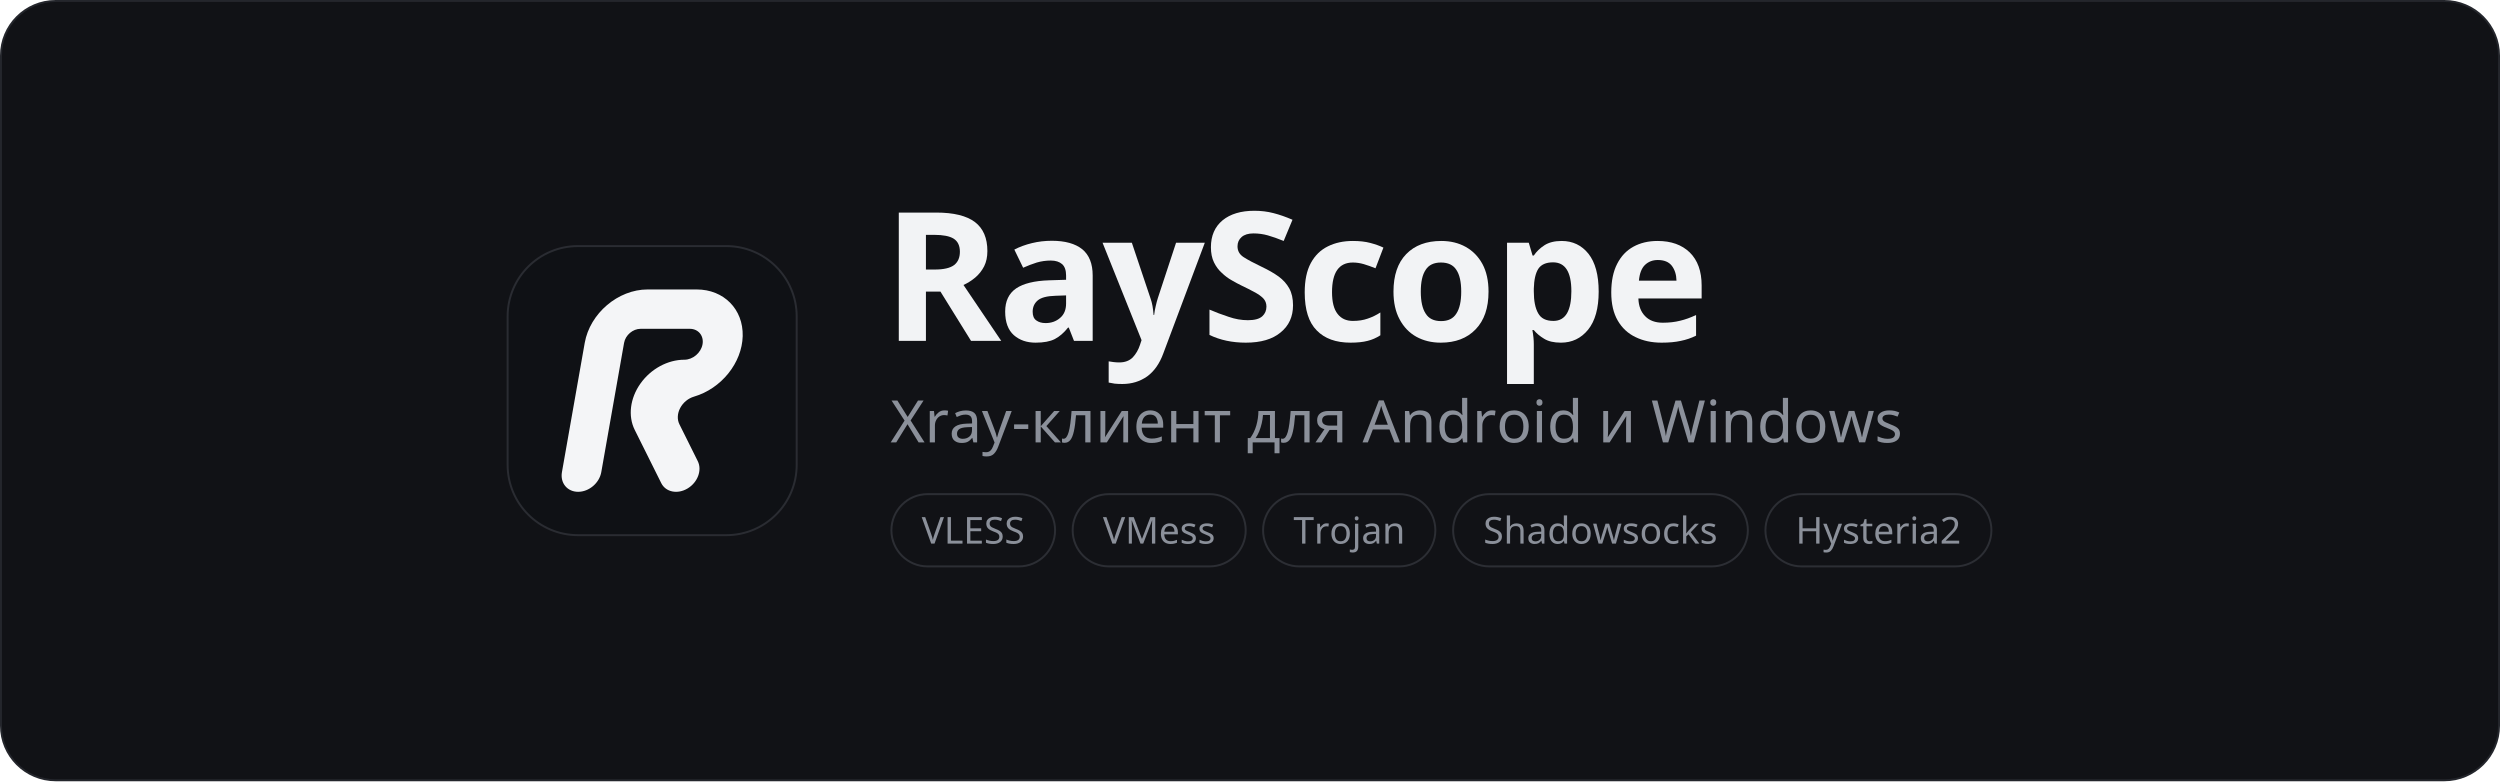
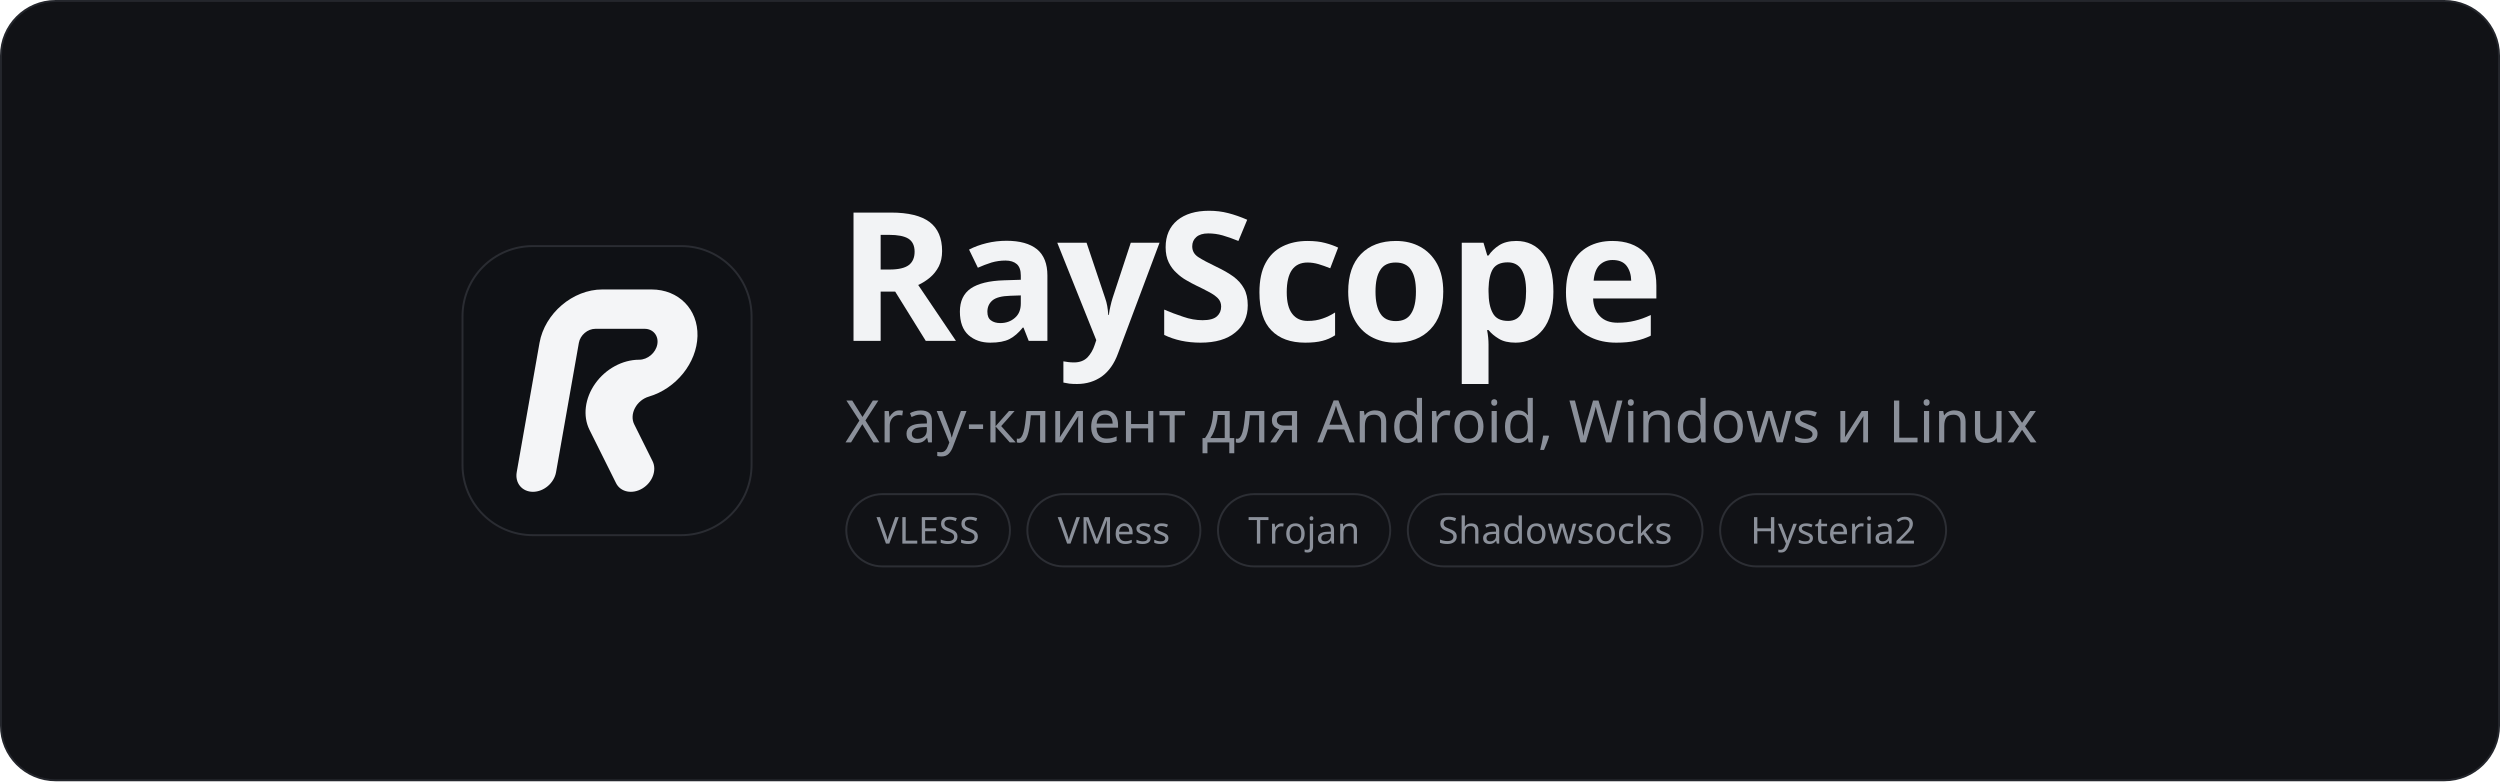
- <svg xmlns="http://www.w3.org/2000/svg" width="1280" height="400" viewBox="0 0 1280 400" role="img" aria-label="RayScope: Xray-клиент для Android и Windows">
+ <svg xmlns="http://www.w3.org/2000/svg" width="1280" height="400" viewBox="0 0 1280 400" role="img" aria-label="RayScope: Xray-клиент для Android, Windows и Linux">
  <defs>
    <path id="b0" d="M29.8-71.4Q44.4-71.4 51.4-66.1Q58.3-60.8 58.3-50Q58.3-45.1 56.5-41.5Q54.6-37.8 51.5-35.2Q48.5-32.7 45-31.1L66 0H49.2L32.2-27.4H24.1V0H9V-71.4ZM28.7-59H24.1V-39.7H29Q36.5-39.7 39.8-42.2Q43-44.7 43-49.6Q43-54.7 39.5-56.9Q36.1-59 28.7-59Z" />
    <path id="b1" d="M30.2-55.7Q41.2-55.7 47.1-51Q52.9-46.2 52.9-36.4V0H42.5L39.6-7.4H39.2Q35.7-3 31.8-1Q27.9 1 21.1 1Q13.8 1 9-3.2Q4.2-7.5 4.2-16.3Q4.2-25 10.3-29.2Q16.4-33.3 28.6-33.7L38.1-34V-36.4Q38.1-40.7 35.9-42.7Q33.6-44.7 29.6-44.7Q25.6-44.7 21.8-43.6Q18-42.4 14.2-40.7L9.3-50.8Q13.7-53.1 19.1-54.4Q24.4-55.7 30.2-55.7ZM32.3-25.1Q25.1-24.9 22.3-22.5Q19.5-20.1 19.5-16.2Q19.5-12.8 21.5-11.4Q23.5-9.9 26.7-9.9Q31.5-9.9 34.8-12.8Q38.1-15.6 38.1-20.8V-25.3Z" />
    <path id="b2" d="M0-54.6H16.3L26.6-23.9Q27.4-21.7 27.8-19.4Q28.2-17 28.4-14.4H28.7Q29-17 29.6-19.4Q30.1-21.7 30.8-23.9L40.9-54.6H56.9L33.8 7Q30.7 15.5 24.8 19.8Q18.8 24 11 24Q8.5 24 6.7 23.8Q4.8 23.5 3.4 23.2V11.4Q4.5 11.6 6.1 11.8Q7.6 12 9.3 12Q14 12 16.8 9.2Q19.5 6.3 20.8 2.3L21.7-0.4Z" />
    <path id="b3" d="M51.1-19.8Q51.1-10.3 44.2-4.7Q37.4 1 24.8 1Q13.5 1 4.6-3.3V-17.4Q9.7-15.2 15.2-13.4Q20.6-11.5 26-11.5Q31.6-11.5 34-13.7Q36.3-15.8 36.3-19.1Q36.3-21.8 34.5-23.7Q32.6-25.6 29.5-27.2Q26.4-28.9 22.4-30.8Q19.9-32 17-33.7Q14.1-35.3 11.5-37.8Q8.8-40.2 7.1-43.7Q5.4-47.2 5.4-52.1Q5.4-61.7 11.9-67.1Q18.4-72.4 29.6-72.4Q35.2-72.4 40.2-71.1Q45.3-69.8 50.8-67.4L45.9-55.6Q41-57.6 37.1-58.7Q33.2-59.8 29.1-59.8Q24.8-59.8 22.5-57.8Q20.2-55.8 20.2-52.6Q20.2-48.8 23.6-46.6Q27-44.4 33.7-41.2Q39.2-38.6 43.1-35.8Q46.9-33 49-29.2Q51.1-25.4 51.1-19.8Z" />
    <path id="b4" d="M30 1Q17.8 1 11.2-5.8Q4.5-12.5 4.5-27Q4.5-37 7.9-43.3Q11.3-49.6 17.4-52.6Q23.4-55.6 31.3-55.6Q36.9-55.6 41-54.5Q45.2-53.4 48.3-51.9L43.9-40.4Q40.4-41.8 37.4-42.7Q34.3-43.6 31.3-43.6Q19.7-43.6 19.7-27.1Q19.7-18.9 22.8-15Q25.8-11.1 31.3-11.1Q36-11.1 39.6-12.4Q43.2-13.6 46.6-15.8V-3.1Q43.2-0.9 39.5 0Q35.7 1 30 1Z" />
    <path id="b5" d="M57.4-27.4Q57.4-13.8 50.2-6.4Q43.1 1 30.8 1Q23.2 1 17.2-2.3Q11.3-5.6 7.9-12Q4.5-18.3 4.5-27.4Q4.5-41 11.6-48.3Q18.7-55.6 31.1-55.6Q38.8-55.6 44.7-52.3Q50.6-49 54-42.8Q57.4-36.5 57.4-27.4ZM19.7-27.4Q19.7-19.3 22.4-15.2Q25-11 31-11Q36.9-11 39.5-15.2Q42.2-19.3 42.2-27.4Q42.2-35.5 39.5-39.5Q36.9-43.6 30.9-43.6Q25-43.6 22.4-39.5Q19.7-35.5 19.7-27.4Z" />
    <path id="b6" d="M38.2-55.6Q47.4-55.6 53.1-48.5Q58.8-41.3 58.8-27.4Q58.8-13.5 52.9-6.2Q47 1 37.8 1Q31.9 1 28.4-1.2Q24.9-3.3 22.7-6H21.9Q22.7-1.8 22.7 2V24H7.8V-54.6H19.9L22-47.5H22.7Q24.9-50.8 28.6-53.2Q32.3-55.6 38.2-55.6ZM33.4-43.7Q27.6-43.7 25.2-40.1Q22.9-36.5 22.7-29.1V-27.5Q22.7-19.6 25.1-15.4Q27.4-11.1 33.6-11.1Q38.7-11.1 41.2-15.4Q43.6-19.6 43.6-27.6Q43.6-43.7 33.4-43.7Z" />
    <path id="b7" d="M30.3-55.6Q41.6-55.6 48.2-49.2Q54.8-42.7 54.8-30.8V-23.6H19.6Q19.8-17.3 23.4-13.7Q26.9-10.1 33.2-10.1Q38.5-10.1 42.8-11.2Q47.1-12.2 51.7-14.4V-2.9Q47.7-0.9 43.2 0Q38.8 1 32.5 1Q24.3 1 18-2.1Q11.7-5.1 8.1-11.3Q4.5-17.5 4.5-26.9Q4.5-36.5 7.8-42.9Q11-49.2 16.8-52.4Q22.6-55.6 30.3-55.6ZM30.4-45Q26.1-45 23.2-42.2Q20.4-39.4 19.9-33.5H40.8Q40.7-38.5 38.2-41.8Q35.7-45 30.4-45Z" />
    <path id="r8" d="M58.2 0H48L29.1-31L9.9 0H0.4L24.1-37.2L1.9-71.4H11.9L29.4-43.4L47-71.4H56.5L34.4-37.4Z" />
    <path id="r9" d="M33.5-54.6Q35-54.6 36.8-54.5Q38.5-54.3 39.8-54L38.7-45.9Q37.4-46.2 35.9-46.4Q34.3-46.6 32.9-46.6Q28.8-46.6 25.2-44.4Q21.6-42.1 19.5-38Q17.3-34 17.3-28.6V0H8.5V-53.6H15.7L16.7-43.8H17.1Q19.7-48.2 23.8-51.4Q27.9-54.6 33.5-54.6Z" />
    <path id="r10" d="M28.8-54.5Q38.6-54.5 43.3-50.2Q48-45.9 48-36.5V0H41.6L39.9-7.6H39.5Q36-3.2 32.1-1.1Q28.3 1 21.5 1Q14.2 1 9.4-2.9Q4.6-6.7 4.6-14.9Q4.6-22.9 10.9-27.2Q17.2-31.6 30.3-32L39.4-32.3V-35.5Q39.4-42.2 36.5-44.8Q33.6-47.4 28.3-47.4Q24.1-47.4 20.3-46.2Q16.5-44.9 13.2-43.3L10.5-49.9Q14-51.8 18.8-53.2Q23.6-54.5 28.8-54.5ZM31.4-25.9Q21.4-25.5 17.6-22.7Q13.7-19.9 13.7-14.8Q13.7-10.3 16.5-8.2Q19.2-6.1 23.5-6.1Q30.3-6.1 34.8-9.9Q39.3-13.6 39.3-21.4V-26.2Z" />
    <path id="r11" d="M0.1-53.6H9.5L21.1-23.1Q22.6-19.1 23.8-15.5Q25-11.8 25.6-8.5H26Q26.6-11 27.9-15.1Q29.2-19.1 30.6-23.2L41.5-53.6H51L27.9 7.4Q25.1 15 20.6 19.5Q16.2 24 8.4 24Q6 24 4.2 23.8Q2.4 23.5 1.1 23.2V16.2Q2.2 16.4 3.8 16.6Q5.3 16.8 7 16.8Q11.6 16.8 14.5 14.2Q17.3 11.6 18.9 7.3L21.7 0.2Z" />
    <path id="r12" d="M4-22.9V-30.7H28.2V-22.9Z" />
    <path id="r13" d="M40.2-53.6H49.8L26.9-27.8L51.7 0H41.5L17.3-27.2V0H8.5V-53.6H17.3V-27.6Z" />
    <path id="r14" d="M49.3 0H40.4V-46.3H24.6Q23.3-29.4 21-19.1Q18.7-8.7 14.9-4Q11.1 0.7 5.3 0.7Q4 0.7 2.8 0.6Q1.5 0.4 0.7 0V-6.6Q1.3-6.4 2-6.3Q2.7-6.2 3.4-6.2Q8.8-6.2 12.1-17.7Q15.3-29.2 17-53.6H49.3Z" />
    <path id="r15" d="M16.8-20.9Q16.8-19.7 16.7-17.3Q16.6-14.9 16.5-12.5Q16.3-10.1 16.2-8.7L44.9-53.6H55.7V0H47.5V-31.6Q47.5-33.2 47.5-35.8Q47.6-38.4 47.7-41Q47.8-43.5 47.9-44.8L19.4 0H8.5V-53.6H16.8Z" />
    <path id="r16" d="M29.2-54.6Q36.1-54.6 41-51.6Q46-48.6 48.7-43.2Q51.3-37.7 51.3-30.4V-25.1H14.6Q14.8-16 19.2-11.2Q23.7-6.5 31.7-6.5Q36.8-6.5 40.8-7.5Q44.7-8.4 48.9-10.2V-2.5Q44.8-0.7 40.8 0.1Q36.8 1 31.3 1Q23.7 1 17.9-2.1Q12-5.2 8.8-11.3Q5.5-17.5 5.5-26.4Q5.5-35.2 8.4-41.5Q11.4-47.8 16.8-51.2Q22.1-54.6 29.2-54.6ZM29.1-47.4Q22.8-47.4 19.1-43.4Q15.5-39.3 14.8-32.1H42.1Q42-38.9 38.9-43.2Q35.8-47.4 29.1-47.4Z" />
    <path id="r17" d="M17.3-53.6V-31.3H46.4V-53.6H55.2V0H46.4V-23.9H17.3V0H8.5V-53.6Z" />
    <path id="r18" d="M45.5-46.2H28V0H19.3V-46.2H2V-53.6H45.5Z" />
    <path id="r19" d="M48.3-53.6V-7.4H56.1V18.6H47.6V0H10.3V18.6H1.9V-7.4H6.2Q13.1-16.9 16.6-29.1Q20-41.2 20.1-53.6ZM27.9-46.7Q27.5-39.9 25.8-32.7Q24.1-25.4 21.5-18.8Q18.8-12.2 15.3-7.4H39.8V-46.7Z" />
    <path id="r20" d="M11.8 0H1.6L16.9-22.5Q13.8-23.3 10.9-25.1Q8-26.8 6.2-30Q4.4-33.1 4.4-37.8Q4.4-45.5 9.6-49.5Q14.8-53.6 23.4-53.6H47.4V0H38.6V-21.3H25.6ZM12.9-37.7Q12.9-33.1 16.4-30.9Q19.8-28.6 26-28.6H38.6V-46.3H24.3Q18.2-46.3 15.6-43.9Q12.9-41.5 12.9-37.7Z" />
    <path id="r21" d="M54.5 0 45.9-22.1H17.6L9.1 0H0L27.9-71.7H36L63.8 0ZM35.2-51.7Q34.9-52.5 34.2-54.6Q33.5-56.7 32.9-59Q32.2-61.2 31.8-62.4Q31.1-59.3 30.2-56.4Q29.3-53.4 28.7-51.7L20.6-30.1H43.2Z" />
    <path id="r22" d="M34.3-54.6Q43.9-54.6 48.8-50Q53.7-45.3 53.7-34.9V0H45V-34.3Q45-47.2 33-47.2Q24.1-47.2 20.7-42.2Q17.3-37.2 17.3-27.8V0H8.5V-53.6H15.6L16.9-46.3H17.4Q20-50.5 24.6-52.5Q29.2-54.6 34.3-54.6Z" />
    <path id="r23" d="M27.5 1Q17.5 1 11.5-6Q5.5-12.9 5.5-26.7Q5.5-40.5 11.6-47.5Q17.6-54.6 27.6-54.6Q33.8-54.6 37.8-52.3Q41.7-50 44.2-46.7H44.8Q44.7-48 44.5-50.5Q44.2-53.1 44.2-54.6V-76H53V0H45.9L44.6-7.2H44.2Q41.8-3.8 37.8-1.4Q33.8 1 27.5 1ZM28.9-6.3Q37.4-6.3 40.9-11Q44.3-15.6 44.3-25V-26.6Q44.3-36.6 41-42Q37.7-47.3 28.8-47.3Q21.7-47.3 18.2-41.7Q14.6-36 14.6-26.5Q14.6-16.9 18.2-11.6Q21.7-6.3 28.9-6.3Z" />
    <path id="r24" d="M55.1-26.9Q55.1-13.6 48.4-6.3Q41.6 1 30.1 1Q23 1 17.4-2.2Q11.9-5.5 8.7-11.8Q5.5-18 5.5-26.9Q5.5-40.2 12.2-47.4Q18.9-54.6 30.4-54.6Q37.7-54.6 43.2-51.4Q48.8-48.1 52-42Q55.1-35.8 55.1-26.9ZM14.6-26.9Q14.6-17.4 18.4-11.9Q22.1-6.3 30.3-6.3Q38.4-6.3 42.2-11.9Q46-17.4 46-26.9Q46-36.4 42.2-41.8Q38.4-47.2 30.2-47.2Q22-47.2 18.3-41.8Q14.6-36.4 14.6-26.9Z" />
    <path id="r25" d="M13-73.7Q15-73.7 16.6-72.3Q18.1-71 18.1-68.1Q18.1-65.3 16.6-63.9Q15-62.5 13-62.5Q10.8-62.5 9.3-63.9Q7.8-65.3 7.8-68.1Q7.8-71 9.3-72.3Q10.8-73.7 13-73.7ZM17.3-53.6V0H8.5V-53.6Z" />
-     <path id="r26" d="M91.7-71.4 72.7 0H63.6L49.7-46.8Q48.9-49.7 48.1-52.6Q47.3-55.5 46.8-57.8Q46.3-60 46.1-60.9Q46-59.6 45-55.4Q44.1-51.1 42.7-46.5L29.2 0H20.1L1.2-71.4H10.6L21.7-27.8Q22.9-23.2 23.8-18.9Q24.6-14.6 25.1-10.8Q25.6-14.7 26.6-19.3Q27.6-23.9 28.9-28.3L41.5-71.4H50.8L63.9-28Q65.3-23.4 66.3-18.9Q67.3-14.3 67.8-10.8Q68.3-14.5 69.2-18.9Q70.1-23.2 71.3-27.9L82.3-71.4Z" />
-     <path id="r27" d="M43.1-30.3Q41.8-34.4 40.9-38.4Q39.9-42.3 39.4-44.5H39Q38.6-42.3 37.7-38.4Q36.8-34.4 35.4-30.2L25.8-0.1H15.8L1.1-53.7H10.2L17.6-25.1Q18.7-20.8 19.7-16.4Q20.7-12 21.1-9.1H21.5Q21.9-10.8 22.5-13.3Q23-15.8 23.7-18.6Q24.4-21.3 25.1-23.5L34.6-53.7H44.2L53.4-23.5Q54.5-20.1 55.5-16.1Q56.6-12.1 57-9.2H57.4Q57.7-11.7 58.8-16.1Q59.8-20.5 61-25.1L68.5-53.7H77.5L62.6-0.1H52.3Z" />
-     <path id="r28" d="M43.4-14.8Q43.4-7 37.6-3Q31.8 1 22 1Q16.4 1 12.4 0.1Q8.3-0.8 5.2-2.4V-10.4Q8.4-8.8 12.9-7.5Q17.5-6.1 22.2-6.1Q28.9-6.1 31.9-8.2Q34.9-10.4 34.9-14Q34.9-16 33.8-17.6Q32.7-19.2 29.9-20.8Q27-22.4 21.7-24.4Q16.5-26.4 12.8-28.4Q9.1-30.4 7.1-33.2Q5.1-36 5.1-40.4Q5.1-47.2 10.7-50.9Q16.2-54.6 25.2-54.6Q30.1-54.6 34.4-53.7Q38.6-52.7 42.3-51L39.3-44Q35.9-45.4 32.2-46.4Q28.5-47.4 24.6-47.4Q19.2-47.4 16.4-45.7Q13.5-43.9 13.5-40.9Q13.5-38.7 14.8-37.2Q16.1-35.6 19.2-34.2Q22.2-32.7 27.3-30.7Q32.4-28.8 36-26.8Q39.6-24.8 41.5-22Q43.4-19.1 43.4-14.8Z" />
-     <path id="r29" d="M60-71.4 34.5 0H25.5L0-71.4H9.4L25.5-25.6Q27.1-21.2 28.2-17.4Q29.3-13.5 30-10Q30.7-13.5 31.8-17.4Q32.9-21.3 34.5-25.8L50.5-71.4Z" />
+     <path id="r26" d="M19.2-10.5Q17.9-5.2 15.5 1.1Q13 7.5 10.6 12.9H4.1Q5.5 7.2 7 0.4Q8.4-6.4 9.1-11.6H18.5Z" />
+     <path id="r27" d="M91.7-71.4 72.7 0H63.6L49.7-46.8Q48.9-49.7 48.1-52.6Q47.3-55.5 46.8-57.8Q46.3-60 46.1-60.9Q46-59.6 45-55.4Q44.1-51.1 42.7-46.5L29.2 0H20.1L1.2-71.4H10.6L21.7-27.8Q22.9-23.2 23.8-18.9Q24.6-14.6 25.1-10.8Q25.6-14.7 26.6-19.3Q27.6-23.9 28.9-28.3L41.5-71.4H50.8L63.9-28Q65.3-23.4 66.3-18.9Q67.3-14.3 67.8-10.8Q68.3-14.5 69.2-18.9Q70.1-23.2 71.3-27.9L82.3-71.4Z" />
+     <path id="r28" d="M43.1-30.3Q41.8-34.4 40.9-38.4Q39.9-42.3 39.4-44.5H39Q38.6-42.3 37.7-38.4Q36.8-34.4 35.4-30.2L25.8-0.1H15.8L1.1-53.7H10.2L17.6-25.1Q18.7-20.8 19.7-16.4Q20.7-12 21.1-9.1H21.5Q21.9-10.8 22.5-13.3Q23-15.8 23.7-18.6Q24.4-21.3 25.1-23.5L34.6-53.7H44.2L53.4-23.5Q54.5-20.1 55.5-16.1Q56.6-12.1 57-9.2H57.4Q57.7-11.7 58.8-16.1Q59.8-20.5 61-25.1L68.5-53.7H77.5L62.6-0.1H52.3Z" />
+     <path id="r29" d="M43.4-14.8Q43.4-7 37.6-3Q31.8 1 22 1Q16.4 1 12.4 0.1Q8.3-0.8 5.2-2.4V-10.4Q8.4-8.8 12.9-7.5Q17.5-6.1 22.2-6.1Q28.9-6.1 31.9-8.2Q34.9-10.4 34.9-14Q34.9-16 33.8-17.6Q32.7-19.2 29.9-20.8Q27-22.4 21.7-24.4Q16.5-26.4 12.8-28.4Q9.1-30.4 7.1-33.2Q5.1-36 5.1-40.4Q5.1-47.2 10.7-50.9Q16.2-54.6 25.2-54.6Q30.1-54.6 34.4-53.7Q38.6-52.7 42.3-51L39.3-44Q35.9-45.4 32.2-46.4Q28.5-47.4 24.6-47.4Q19.2-47.4 16.4-45.7Q13.5-43.9 13.5-40.9Q13.5-38.7 14.8-37.2Q16.1-35.6 19.2-34.2Q22.2-32.7 27.3-30.7Q32.4-28.8 36-26.8Q39.6-24.8 41.5-22Q43.4-19.1 43.4-14.8Z" />
    <path id="r30" d="M9.7 0V-71.4H18.7V-8H49.9V0Z" />
-     <path id="r31" d="M49.6 0H9.7V-71.4H49.6V-63.5H18.7V-41.2H47.8V-33.4H18.7V-7.9H49.6Z" />
-     <path id="r32" d="M50.2-19.1Q50.2-9.6 43.3-4.3Q36.4 1 24.7 1Q18.7 1 13.6 0.1Q8.5-0.8 5.1-2.4V-11Q8.7-9.4 14.1-8.1Q19.4-6.8 25.1-6.8Q33.1-6.8 37.2-9.9Q41.2-13 41.2-18.3Q41.2-21.8 39.7-24.2Q38.2-26.6 34.6-28.7Q30.9-30.7 24.4-33Q15.3-36.3 10.7-41.1Q6-45.9 6-54.2Q6-59.9 8.9-64Q11.8-68 17-70.2Q22.1-72.4 28.8-72.4Q34.7-72.4 39.6-71.3Q44.5-70.2 48.5-68.4L45.7-60.7Q42-62.3 37.7-63.4Q33.3-64.5 28.6-64.5Q21.9-64.5 18.5-61.7Q15.1-58.8 15.1-54.1Q15.1-50.5 16.6-48.1Q18.1-45.7 21.5-43.8Q24.9-41.9 30.7-39.7Q37-37.4 41.4-34.8Q45.7-32.1 48-28.4Q50.2-24.7 50.2-19.1Z" />
-     <path id="r33" d="M41.2 0 17.7-62.6H17.3Q17.6-59.5 17.8-54.2Q18-49 18-43.3V0H9.7V-71.4H23L45-12.9H45.4L67.8-71.4H81V0H72.1V-43.9Q72.1-49.1 72.4-54.2Q72.6-59.3 72.8-62.5H72.4L48.6 0Z" />
-     <path id="r34" d="M29.2-54.6Q36.1-54.6 41-51.6Q46-48.6 48.7-43.2Q51.3-37.7 51.3-30.4V-25.1H14.6Q14.8-16 19.2-11.2Q23.7-6.5 31.7-6.5Q36.8-6.5 40.8-7.5Q44.7-8.4 48.9-10.2V-2.5Q44.8-0.7 40.8 0.1Q36.8 1 31.3 1Q23.7 1 17.9-2.1Q12-5.2 8.8-11.3Q5.5-17.5 5.5-26.4Q5.5-35.2 8.4-41.5Q11.4-47.8 16.8-51.2Q22.1-54.6 29.2-54.6ZM29.1-47.4Q22.8-47.4 19.1-43.4Q15.5-39.3 14.8-32.1H42.1Q42-38.9 38.9-43.2Q35.8-47.4 29.1-47.4Z" />
-     <path id="r35" d="M32.3 0H23.3V-63.5H1V-71.4H54.5V-63.5H32.3Z" />
-     <path id="r36" d="M7.8-68.1Q7.8-71 9.3-72.3Q10.8-73.7 13-73.7Q15-73.7 16.6-72.3Q18.1-71 18.1-68.1Q18.1-65.3 16.6-63.9Q15-62.5 13-62.5Q10.8-62.5 9.3-63.9Q7.8-65.3 7.8-68.1ZM2.2 24Q-0.3 24-2.2 23.6Q-4.1 23.3-5.5 22.8V15.7Q-4 16.1-2.4 16.4Q-0.8 16.7 1.1 16.7Q4.3 16.7 6.4 14.9Q8.5 13.2 8.5 8.3V-53.6H17.3V8Q17.3 15.5 13.7 19.8Q10.1 24 2.2 24Z" />
-     <path id="r37" d="M17.3-53.7Q17.3-49.7 16.8-46.2H17.4Q20-50.3 24.5-52.4Q28.9-54.5 34.1-54.5Q43.9-54.5 48.8-49.9Q53.7-45.2 53.7-34.9V0H45V-34.3Q45-47.2 33-47.2Q24-47.2 20.6-42.2Q17.3-37.1 17.3-27.7V0H8.5V-76H17.3Z" />
-     <path id="r38" d="M30 1Q22.9 1 17.4-1.9Q11.8-4.8 8.7-10.9Q5.5-17 5.5-26.5Q5.5-36.4 8.8-42.6Q12.1-48.8 17.8-51.7Q23.4-54.6 30.6-54.6Q34.7-54.6 38.5-53.8Q42.3-52.9 44.7-51.7L42-44.4Q39.6-45.3 36.4-46.1Q33.2-46.9 30.4-46.9Q14.6-46.9 14.6-26.6Q14.6-16.9 18.5-11.8Q22.3-6.6 29.9-6.6Q34.3-6.6 37.7-7.5Q41-8.4 43.8-9.7V-1.9Q41.1-0.5 37.9 0.2Q34.6 1 30 1Z" />
-     <path id="r39" d="M17.2-36.3Q17.2-34.7 17.1-32.1Q16.9-29.5 16.8-27.6H17.2Q17.8-28.4 19-29.9Q20.2-31.4 21.5-33Q22.7-34.5 23.6-35.5L40.7-53.6H51L29.3-30.7L52.5 0H41.9L23.3-25L17.2-19.7V0H8.5V-76H17.2Z" />
-     <path id="r40" d="M64.3 0H55.3V-33.3H18.7V0H9.7V-71.4H18.7V-41.2H55.3V-71.4H64.3Z" />
-     <path id="r41" d="M26.4-6.2Q28.4-6.2 30.5-6.6Q32.6-6.9 33.9-7.3V-0.6Q32.5 0.1 29.9 0.6Q27.3 1 24.9 1Q20.7 1 17.2-0.5Q13.6-1.9 11.4-5.5Q9.2-9.1 9.2-15.6V-46.8H1.6V-51L9.3-54.5L12.8-65.9H18V-53.6H33.5V-46.8H18V-15.8Q18-10.9 20.4-8.6Q22.7-6.2 26.4-6.2Z" />
-     <path id="r42" d="M52 0H4.8V-7.3L23.5-26.2Q28.9-31.6 32.6-35.8Q36.3-40 38.2-44Q40.1-48.1 40.1-52.9Q40.1-58.8 36.6-61.9Q33.1-64.9 27.5-64.9Q22.3-64.9 18.4-63.1Q14.4-61.3 10.3-58.1L5.6-64Q9.8-67.5 15.3-70Q20.7-72.4 27.5-72.4Q37.5-72.4 43.3-67.4Q49.1-62.3 49.1-53.4Q49.1-47.8 46.8-42.9Q44.5-38 40.4-33.2Q36.3-28.5 30.8-23.1L15.9-8.4V-8H52Z" />
+     <path id="r31" d="M53.3-53.6V0H46.1L44.8-7.1H44.4Q41.8-2.9 37.2-1Q32.6 1 27.4 1Q17.7 1 12.8-3.7Q7.9-8.3 7.9-18.5V-53.6H16.8V-19.1Q16.8-6.3 28.7-6.3Q37.6-6.3 41-11.3Q44.5-16.3 44.5-25.7V-53.6Z" />
+     <path id="r32" d="M21.2-27.4 2.7-53.6H12.7L26.5-33.4L40.2-53.6H50.1L31.6-27.4L51.1 0H41.1L26.5-21.4L11.7 0H1.8Z" />
+     <path id="r33" d="M60-71.4 34.5 0H25.5L0-71.4H9.4L25.5-25.6Q27.1-21.2 28.2-17.4Q29.3-13.5 30-10Q30.7-13.5 31.8-17.4Q32.9-21.3 34.5-25.8L50.5-71.4Z" />
+     <path id="r34" d="M49.6 0H9.7V-71.4H49.6V-63.5H18.7V-41.2H47.8V-33.4H18.7V-7.9H49.6Z" />
+     <path id="r35" d="M50.2-19.1Q50.2-9.6 43.3-4.3Q36.4 1 24.7 1Q18.7 1 13.6 0.1Q8.5-0.8 5.1-2.4V-11Q8.7-9.4 14.1-8.1Q19.4-6.8 25.1-6.8Q33.1-6.8 37.2-9.9Q41.2-13 41.2-18.3Q41.2-21.8 39.7-24.2Q38.2-26.6 34.6-28.7Q30.9-30.7 24.4-33Q15.3-36.3 10.7-41.1Q6-45.9 6-54.2Q6-59.9 8.9-64Q11.8-68 17-70.2Q22.1-72.4 28.8-72.4Q34.7-72.4 39.6-71.3Q44.5-70.2 48.5-68.4L45.7-60.7Q42-62.3 37.7-63.4Q33.3-64.5 28.6-64.5Q21.9-64.5 18.5-61.7Q15.1-58.8 15.1-54.1Q15.1-50.5 16.6-48.1Q18.1-45.7 21.5-43.8Q24.9-41.9 30.7-39.7Q37-37.4 41.4-34.8Q45.7-32.1 48-28.4Q50.2-24.7 50.2-19.1Z" />
+     <path id="r36" d="M41.2 0 17.7-62.6H17.3Q17.6-59.5 17.8-54.2Q18-49 18-43.3V0H9.7V-71.4H23L45-12.9H45.4L67.8-71.4H81V0H72.1V-43.9Q72.1-49.1 72.4-54.2Q72.6-59.3 72.8-62.5H72.4L48.6 0Z" />
+     <path id="r37" d="M29.2-54.6Q36.1-54.6 41-51.6Q46-48.6 48.7-43.2Q51.3-37.7 51.3-30.4V-25.1H14.6Q14.8-16 19.2-11.2Q23.7-6.5 31.7-6.5Q36.8-6.5 40.8-7.5Q44.7-8.4 48.9-10.2V-2.5Q44.8-0.7 40.8 0.1Q36.8 1 31.3 1Q23.7 1 17.9-2.1Q12-5.2 8.8-11.3Q5.5-17.5 5.5-26.4Q5.5-35.2 8.4-41.5Q11.4-47.8 16.8-51.2Q22.1-54.6 29.2-54.6ZM29.1-47.4Q22.8-47.4 19.1-43.4Q15.5-39.3 14.8-32.1H42.1Q42-38.9 38.9-43.2Q35.8-47.4 29.1-47.4Z" />
+     <path id="r38" d="M32.3 0H23.3V-63.5H1V-71.4H54.5V-63.5H32.3Z" />
+     <path id="r39" d="M7.8-68.1Q7.8-71 9.3-72.3Q10.8-73.7 13-73.7Q15-73.7 16.6-72.3Q18.1-71 18.1-68.1Q18.1-65.3 16.6-63.9Q15-62.5 13-62.5Q10.8-62.5 9.3-63.9Q7.8-65.3 7.8-68.1ZM2.2 24Q-0.3 24-2.2 23.6Q-4.1 23.3-5.5 22.8V15.7Q-4 16.1-2.4 16.4Q-0.8 16.7 1.1 16.7Q4.3 16.7 6.4 14.9Q8.5 13.2 8.5 8.3V-53.6H17.3V8Q17.3 15.5 13.7 19.8Q10.1 24 2.2 24Z" />
+     <path id="r40" d="M17.3-53.7Q17.3-49.7 16.8-46.2H17.4Q20-50.3 24.5-52.4Q28.9-54.5 34.1-54.5Q43.9-54.5 48.8-49.9Q53.7-45.2 53.7-34.9V0H45V-34.3Q45-47.2 33-47.2Q24-47.2 20.6-42.2Q17.3-37.1 17.3-27.7V0H8.5V-76H17.3Z" />
+     <path id="r41" d="M30 1Q22.9 1 17.4-1.9Q11.8-4.8 8.7-10.9Q5.5-17 5.5-26.5Q5.5-36.4 8.8-42.6Q12.1-48.8 17.8-51.7Q23.4-54.6 30.6-54.6Q34.7-54.6 38.5-53.8Q42.3-52.9 44.7-51.7L42-44.4Q39.6-45.3 36.4-46.1Q33.2-46.9 30.4-46.9Q14.6-46.9 14.6-26.6Q14.6-16.9 18.5-11.8Q22.3-6.6 29.9-6.6Q34.3-6.6 37.7-7.5Q41-8.4 43.8-9.7V-1.9Q41.1-0.5 37.9 0.2Q34.6 1 30 1Z" />
+     <path id="r42" d="M17.2-36.3Q17.2-34.7 17.1-32.1Q16.9-29.5 16.8-27.6H17.2Q17.8-28.4 19-29.9Q20.2-31.4 21.5-33Q22.7-34.5 23.6-35.5L40.7-53.6H51L29.3-30.7L52.5 0H41.9L23.3-25L17.2-19.7V0H8.5V-76H17.2Z" />
+     <path id="r43" d="M64.3 0H55.3V-33.3H18.7V0H9.7V-71.4H18.7V-41.2H55.3V-71.4H64.3Z" />
+     <path id="r44" d="M26.4-6.2Q28.4-6.2 30.5-6.6Q32.6-6.9 33.9-7.3V-0.6Q32.5 0.1 29.9 0.6Q27.3 1 24.9 1Q20.7 1 17.2-0.5Q13.6-1.9 11.4-5.5Q9.2-9.1 9.2-15.6V-46.8H1.6V-51L9.3-54.5L12.8-65.9H18V-53.6H33.5V-46.8H18V-15.8Q18-10.9 20.4-8.6Q22.7-6.2 26.4-6.2Z" />
+     <path id="r45" d="M52 0H4.8V-7.3L23.5-26.2Q28.9-31.6 32.6-35.8Q36.3-40 38.2-44Q40.1-48.1 40.1-52.9Q40.1-58.8 36.6-61.9Q33.1-64.9 27.5-64.9Q22.3-64.9 18.4-63.1Q14.4-61.3 10.3-58.1L5.6-64Q9.8-67.5 15.3-70Q20.7-72.4 27.5-72.4Q37.5-72.4 43.3-67.4Q49.1-62.3 49.1-53.4Q49.1-47.8 46.8-42.9Q44.5-38 40.4-33.2Q36.3-28.5 30.8-23.1L15.9-8.4V-8H52Z" />
  </defs>
  <rect x=".5" y=".5" width="1279" height="399" rx="28" fill="#111216" stroke="#24262c" />
-   <rect x="259.9" y="126.0" width="148" height="148" rx="36" fill="#0F1115" stroke="#2a2c32" />
-   <path transform="translate(261.97 128.06) scale(1.4389)" fill="#F4F5F7" d="M31.89 79L40 33C40.49 30.24 43.12 28 45.89 28L63.39 28C66.42 28 68.45 30.46 67.92 33.5C67.38 36.54 64.48 39 61.45 39C55.53 39 49.52 42.26 45.82 47.49C42.12 52.71 41.34 59.04 43.78 63.95L53.23 82.91C54.83 86.12 59.03 86.97 62.62 84.8C66.2 82.64 67.82 78.29 66.22 75.09L59.69 61.97C58.84 60.27 58.94 58.12 59.97 56.18C60.99 54.24 62.82 52.74 64.89 52.13C74.61 49.28 81.97 40.12 82.21 30.59C82.45 21.05 75.5 14 65.85 14L48.35 14C37.86 14 27.86 22.51 26 33L17.89 79C17.21 82.87 19.79 86 23.66 86C27.53 86 31.21 82.87 31.89 79Z" />
+   <rect x="236.8" y="126.0" width="148" height="148" rx="36" fill="#0F1115" stroke="#2a2c32" />
+   <path transform="translate(238.82 128.06) scale(1.4389)" fill="#F4F5F7" d="M31.89 79L40 33C40.49 30.24 43.12 28 45.89 28L63.39 28C66.42 28 68.45 30.46 67.92 33.5C67.38 36.54 64.48 39 61.45 39C55.53 39 49.52 42.26 45.82 47.49C42.12 52.71 41.34 59.04 43.78 63.950L53.23 82.91C54.83 86.12 59.03 86.97 62.62 84.8C66.2 82.64 67.82 78.29 66.22 75.09L59.69 61.97C58.84 60.27 58.94 58.12 59.97 56.18C60.99 54.24 62.82 52.74 64.89 52.13C74.61 49.28 81.97 40.12 82.21 30.59C82.45 21.05 75.5 14 65.85 14L48.35 14C37.86 14 27.86 22.51 26 33L17.89 79C17.21 82.87 19.79 86 23.66 86C27.53 86 31.21 82.87 31.89 79Z" />
  <g fill="#F2F3F5" transform="scale(0.92)">
-     <use href="#b0" x="491.2" y="189.7" />
-     <use href="#b1" x="555.2" y="189.7" />
-     <use href="#b2" x="613.6" y="189.7" />
-     <use href="#b3" x="668.5" y="189.7" />
-     <use href="#b4" x="721.6" y="189.7" />
-     <use href="#b5" x="771" y="189.7" />
-     <use href="#b6" x="830.9" y="189.7" />
-     <use href="#b7" x="892.2" y="189.7" />
+     <use href="#b0" x="466" y="189.7" />
+     <use href="#b1" x="530" y="189.7" />
+     <use href="#b2" x="588.4" y="189.7" />
+     <use href="#b3" x="643.3" y="189.7" />
+     <use href="#b4" x="696.4" y="189.7" />
+     <use href="#b5" x="745.8" y="189.7" />
+     <use href="#b6" x="805.7" y="189.7" />
+     <use href="#b7" x="867" y="189.7" />
  </g>
  <g fill="#8B909A" transform="scale(0.3)">
-     <use href="#r8" x="1519.7" y="755" />
-     <use href="#r9" x="1578.3" y="755" />
-     <use href="#r10" x="1619.6" y="755" />
-     <use href="#r11" x="1675.7" y="755" />
-     <use href="#r12" x="1726.7" y="755" />
-     <use href="#r13" x="1758.9" y="755" />
-     <use href="#r14" x="1811.8" y="755" />
-     <use href="#r15" x="1869.6" y="755" />
-     <use href="#r16" x="1933.9" y="755" />
-     <use href="#r17" x="1990.3" y="755" />
-     <use href="#r18" x="2054" y="755" />
-     <use href="#r19" x="2127.6" y="755" />
-     <use href="#r14" x="2185.7" y="755" />
-     <use href="#r20" x="2243.5" y="755" />
-     <use href="#r21" x="2325.4" y="755" />
-     <use href="#r22" x="2389.3" y="755" />
-     <use href="#r23" x="2451.1" y="755" />
-     <use href="#r9" x="2512.6" y="755" />
-     <use href="#r24" x="2553.9" y="755" />
-     <use href="#r25" x="2614.4" y="755" />
-     <use href="#r23" x="2640.2" y="755" />
-     <use href="#r15" x="2727.7" y="755" />
-     <use href="#r26" x="2818" y="755" />
-     <use href="#r25" x="2911" y="755" />
-     <use href="#r22" x="2936.8" y="755" />
-     <use href="#r23" x="2998.6" y="755" />
-     <use href="#r24" x="3060.1" y="755" />
-     <use href="#r27" x="3120.6" y="755" />
-     <use href="#r28" x="3199.2" y="755" />
+     <use href="#r8" x="1442.6" y="755" />
+     <use href="#r9" x="1501.2" y="755" />
+     <use href="#r10" x="1542.5" y="755" />
+     <use href="#r11" x="1598.5" y="755" />
+     <use href="#r12" x="1649.6" y="755" />
+     <use href="#r13" x="1681.8" y="755" />
+     <use href="#r14" x="1734.7" y="755" />
+     <use href="#r15" x="1792.5" y="755" />
+     <use href="#r16" x="1856.8" y="755" />
+     <use href="#r17" x="1913.1" y="755" />
+     <use href="#r18" x="1976.8" y="755" />
+     <use href="#r19" x="2050.4" y="755" />
+     <use href="#r14" x="2108.5" y="755" />
+     <use href="#r20" x="2166.3" y="755" />
+     <use href="#r21" x="2248.2" y="755" />
+     <use href="#r22" x="2312.1" y="755" />
+     <use href="#r23" x="2373.9" y="755" />
+     <use href="#r9" x="2435.4" y="755" />
+     <use href="#r24" x="2476.7" y="755" />
+     <use href="#r25" x="2537.2" y="755" />
+     <use href="#r23" x="2563" y="755" />
+     <use href="#r26" x="2624.5" y="755" />
+     <use href="#r27" x="2677.3" y="755" />
+     <use href="#r25" x="2770.3" y="755" />
+     <use href="#r22" x="2796.1" y="755" />
+     <use href="#r23" x="2857.9" y="755" />
+     <use href="#r24" x="2919.4" y="755" />
+     <use href="#r28" x="2979.9" y="755" />
+     <use href="#r29" x="3058.5" y="755" />
+     <use href="#r15" x="3132.4" y="755" />
+     <use href="#r30" x="3222.7" y="755" />
+     <use href="#r25" x="3275.1" y="755" />
+     <use href="#r22" x="3300.9" y="755" />
+     <use href="#r31" x="3362.7" y="755" />
+     <use href="#r32" x="3424.5" y="755" />
  </g>
-   <rect x="456.4" y="253.0" width="83.8" height="37" rx="18.5" fill="none" stroke="#2c2e34" />
+   <rect x="433.3" y="253.0" width="83.8" height="37" rx="18.5" fill="none" stroke="#2c2e34" />
  <g fill="#8B909A" transform="scale(0.19)">
-     <use href="#r29" x="2483.8" y="1464.9" />
-     <use href="#r30" x="2543.8" y="1464.9" />
-     <use href="#r31" x="2596.2" y="1464.9" />
-     <use href="#r32" x="2651.8" y="1464.9" />
-     <use href="#r32" x="2706.7" y="1464.9" />
+     <use href="#r33" x="2361.9" y="1464.9" />
+     <use href="#r30" x="2421.9" y="1464.9" />
+     <use href="#r34" x="2474.3" y="1464.9" />
+     <use href="#r35" x="2529.9" y="1464.9" />
+     <use href="#r35" x="2584.8" y="1464.9" />
  </g>
-   <rect x="549.2" y="253.0" width="88.6" height="37" rx="18.5" fill="none" stroke="#2c2e34" />
+   <rect x="526.0" y="253.0" width="88.6" height="37" rx="18.5" fill="none" stroke="#2c2e34" />
  <g fill="#8B909A" transform="scale(0.19)">
-     <use href="#r29" x="2972.1" y="1464.9" />
-     <use href="#r33" x="3032.1" y="1464.9" />
-     <use href="#r34" x="3122.8" y="1464.9" />
-     <use href="#r28" x="3179.2" y="1464.9" />
-     <use href="#r28" x="3227.1" y="1464.9" />
+     <use href="#r33" x="2850.2" y="1464.9" />
+     <use href="#r36" x="2910.2" y="1464.9" />
+     <use href="#r37" x="3000.9" y="1464.9" />
+     <use href="#r29" x="3057.3" y="1464.9" />
+     <use href="#r29" x="3105.2" y="1464.9" />
  </g>
-   <rect x="646.7" y="253.0" width="88.2" height="37" rx="18.5" fill="none" stroke="#2c2e34" />
+   <rect x="623.6" y="253.0" width="88.2" height="37" rx="18.5" fill="none" stroke="#2c2e34" />
  <g fill="#8B909A" transform="scale(0.19)">
-     <use href="#r35" x="3485.5" y="1464.9" />
-     <use href="#r9" x="3541.1" y="1464.9" />
-     <use href="#r24" x="3582.4" y="1464.9" />
-     <use href="#r36" x="3642.9" y="1464.9" />
-     <use href="#r10" x="3668.7" y="1464.9" />
-     <use href="#r22" x="3724.8" y="1464.9" />
+     <use href="#r38" x="3363.7" y="1464.9" />
+     <use href="#r9" x="3419.3" y="1464.9" />
+     <use href="#r24" x="3460.6" y="1464.9" />
+     <use href="#r39" x="3521.1" y="1464.9" />
+     <use href="#r10" x="3546.9" y="1464.9" />
+     <use href="#r22" x="3603" y="1464.9" />
  </g>
-   <rect x="744.0" y="253.0" width="150.9" height="37" rx="18.5" fill="none" stroke="#2c2e34" />
+   <rect x="720.8" y="253.0" width="150.9" height="37" rx="18.5" fill="none" stroke="#2c2e34" />
  <g fill="#8B909A" transform="scale(0.19)">
-     <use href="#r32" x="3997.1" y="1464.9" />
-     <use href="#r37" x="4052" y="1464.9" />
-     <use href="#r10" x="4113.8" y="1464.9" />
-     <use href="#r23" x="4169.9" y="1464.9" />
-     <use href="#r24" x="4231.4" y="1464.9" />
-     <use href="#r27" x="4291.9" y="1464.9" />
-     <use href="#r28" x="4370.5" y="1464.9" />
-     <use href="#r24" x="4418.4" y="1464.9" />
-     <use href="#r38" x="4478.9" y="1464.9" />
-     <use href="#r39" x="4526.9" y="1464.9" />
-     <use href="#r28" x="4580.3" y="1464.9" />
+     <use href="#r35" x="3875.3" y="1464.9" />
+     <use href="#r40" x="3930.2" y="1464.9" />
+     <use href="#r10" x="3992" y="1464.9" />
+     <use href="#r23" x="4048.1" y="1464.9" />
+     <use href="#r24" x="4109.6" y="1464.9" />
+     <use href="#r28" x="4170.1" y="1464.9" />
+     <use href="#r29" x="4248.7" y="1464.9" />
+     <use href="#r24" x="4296.6" y="1464.9" />
+     <use href="#r41" x="4357.1" y="1464.9" />
+     <use href="#r42" x="4405.1" y="1464.9" />
+     <use href="#r29" x="4458.5" y="1464.9" />
  </g>
-   <rect x="903.9" y="253.0" width="115.7" height="37" rx="18.5" fill="none" stroke="#2c2e34" />
+   <rect x="880.7" y="253.0" width="115.7" height="37" rx="18.5" fill="none" stroke="#2c2e34" />
  <g fill="#8B909A" transform="scale(0.19)">
-     <use href="#r40" x="4838.8" y="1464.9" />
-     <use href="#r11" x="4912.9" y="1464.9" />
-     <use href="#r28" x="4963.9" y="1464.9" />
-     <use href="#r41" x="5011.8" y="1464.9" />
-     <use href="#r34" x="5047.9" y="1464.9" />
-     <use href="#r9" x="5104.3" y="1464.9" />
-     <use href="#r25" x="5145.6" y="1464.9" />
-     <use href="#r10" x="5171.4" y="1464.9" />
-     <use href="#r42" x="5227.5" y="1464.9" />
+     <use href="#r43" x="4716.9" y="1464.9" />
+     <use href="#r11" x="4791" y="1464.9" />
+     <use href="#r29" x="4842" y="1464.9" />
+     <use href="#r44" x="4889.9" y="1464.9" />
+     <use href="#r37" x="4926" y="1464.9" />
+     <use href="#r9" x="4982.4" y="1464.9" />
+     <use href="#r25" x="5023.7" y="1464.9" />
+     <use href="#r10" x="5049.5" y="1464.9" />
+     <use href="#r45" x="5105.6" y="1464.9" />
  </g>
</svg>
